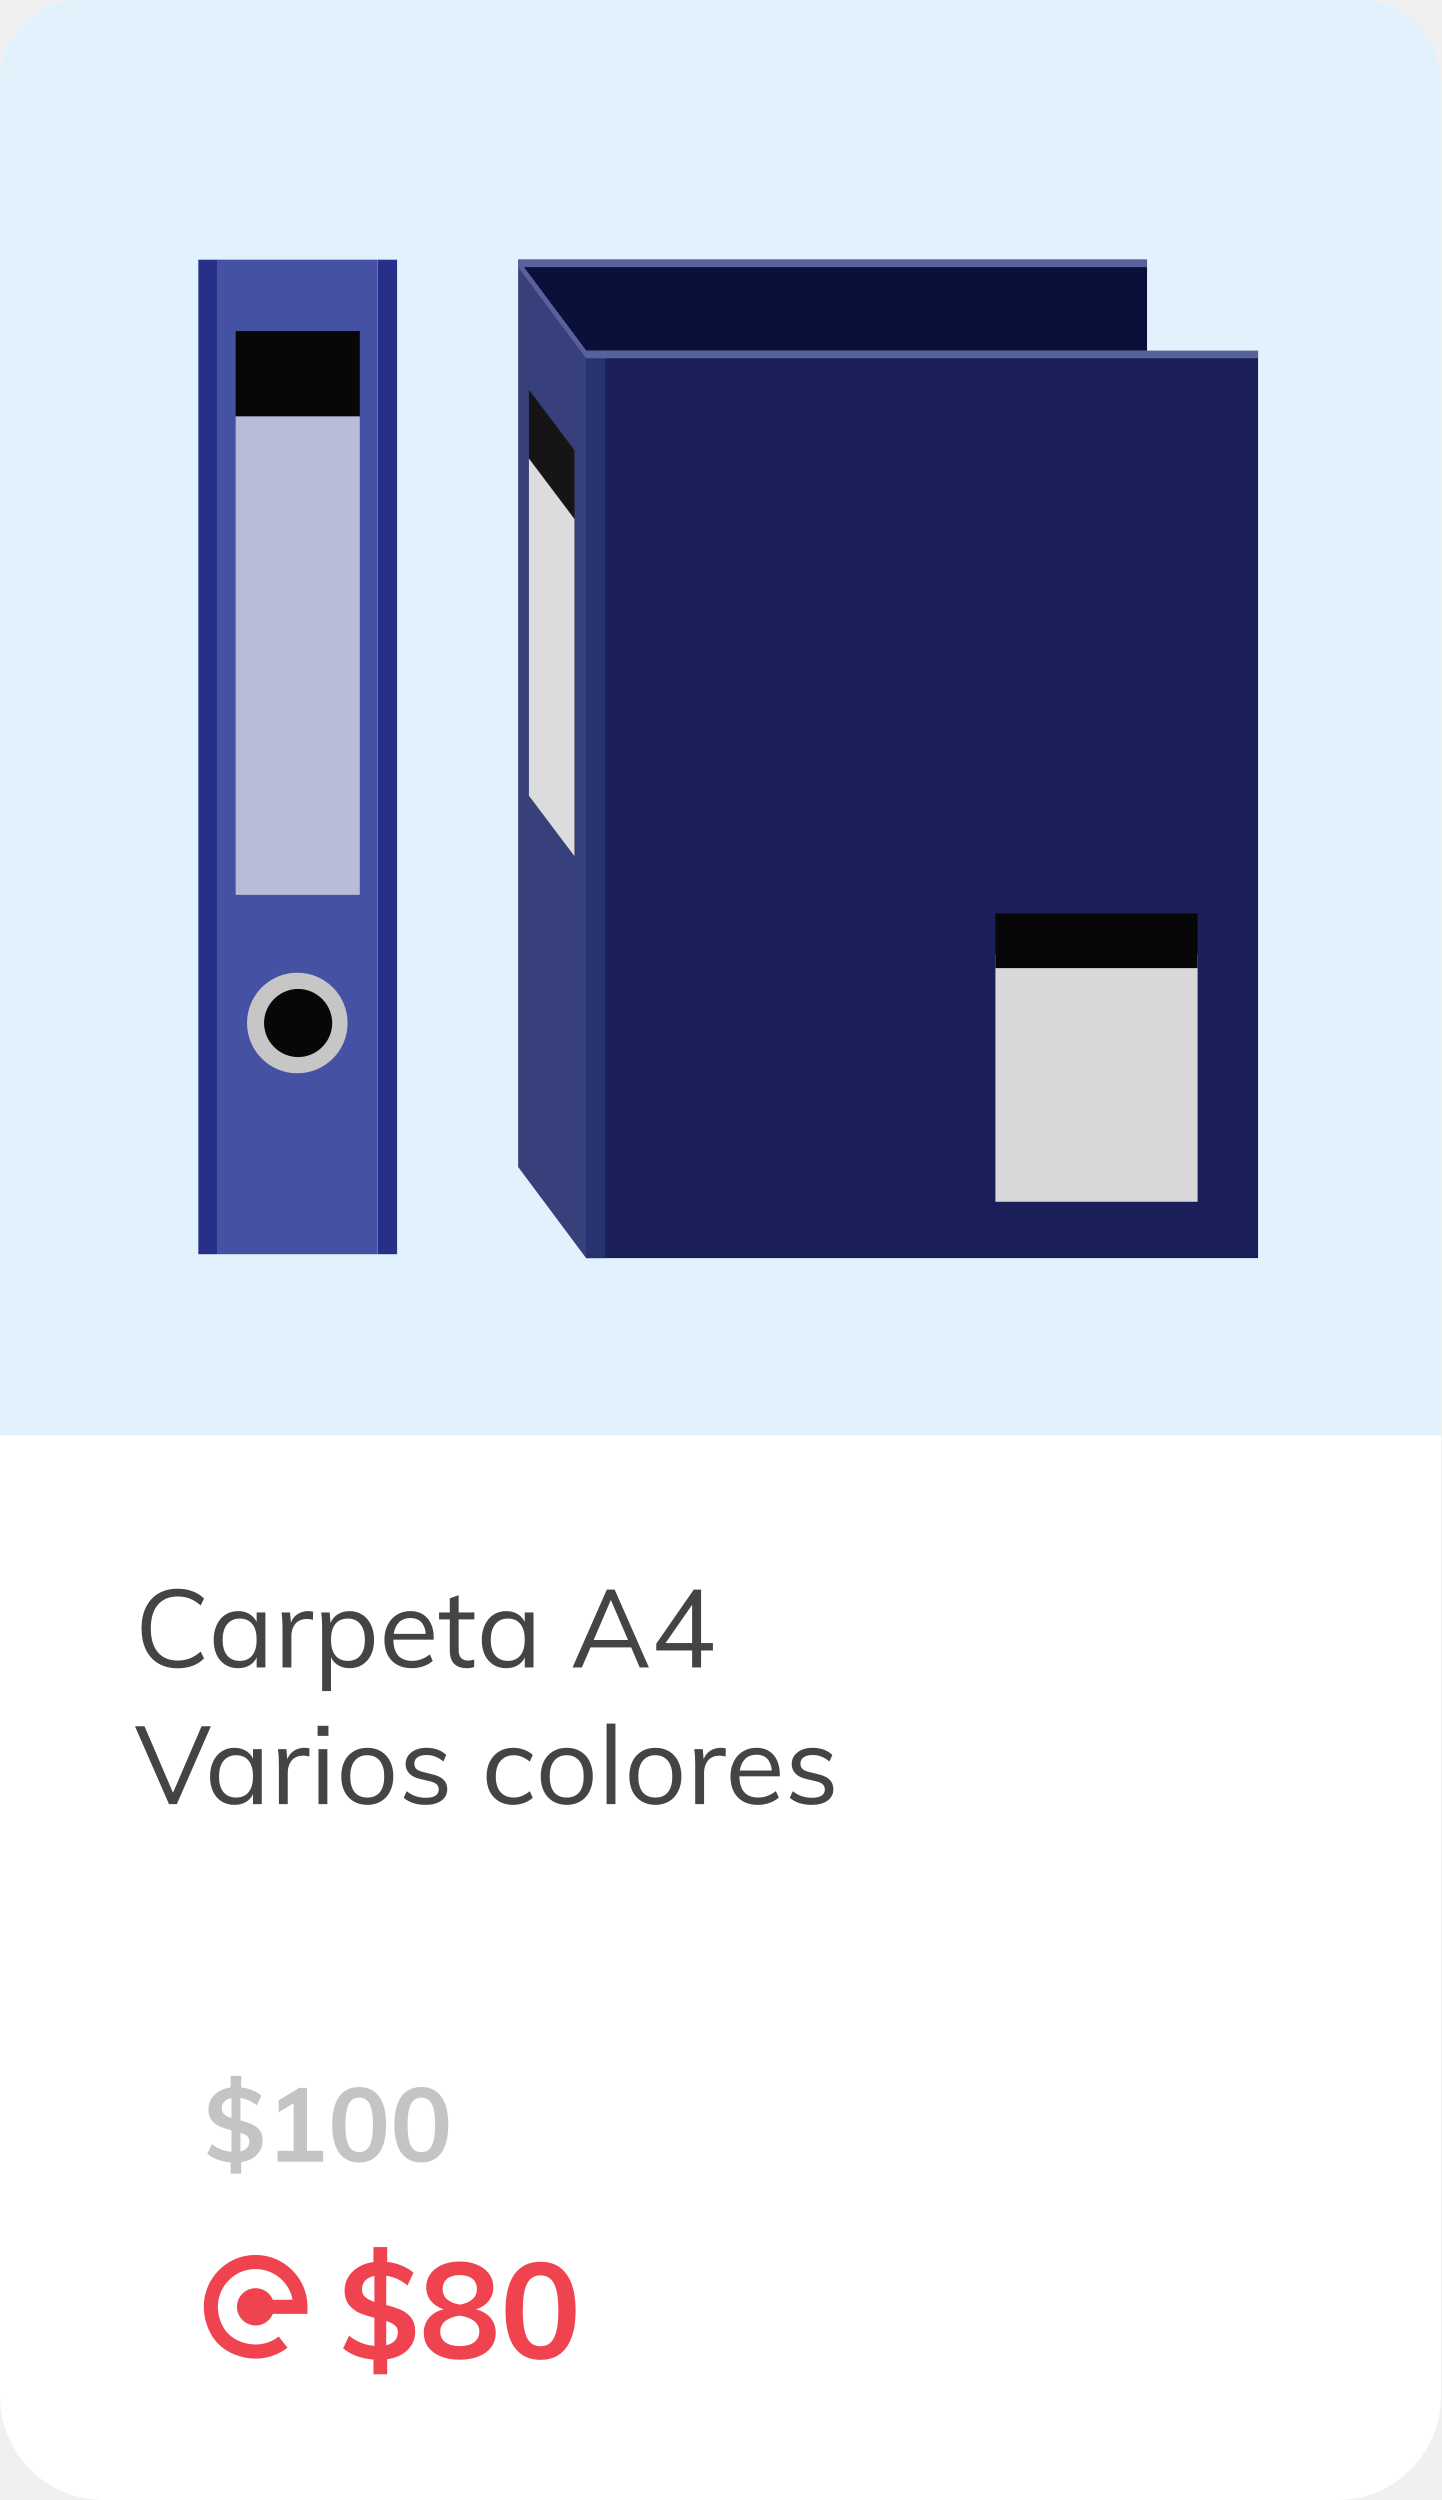
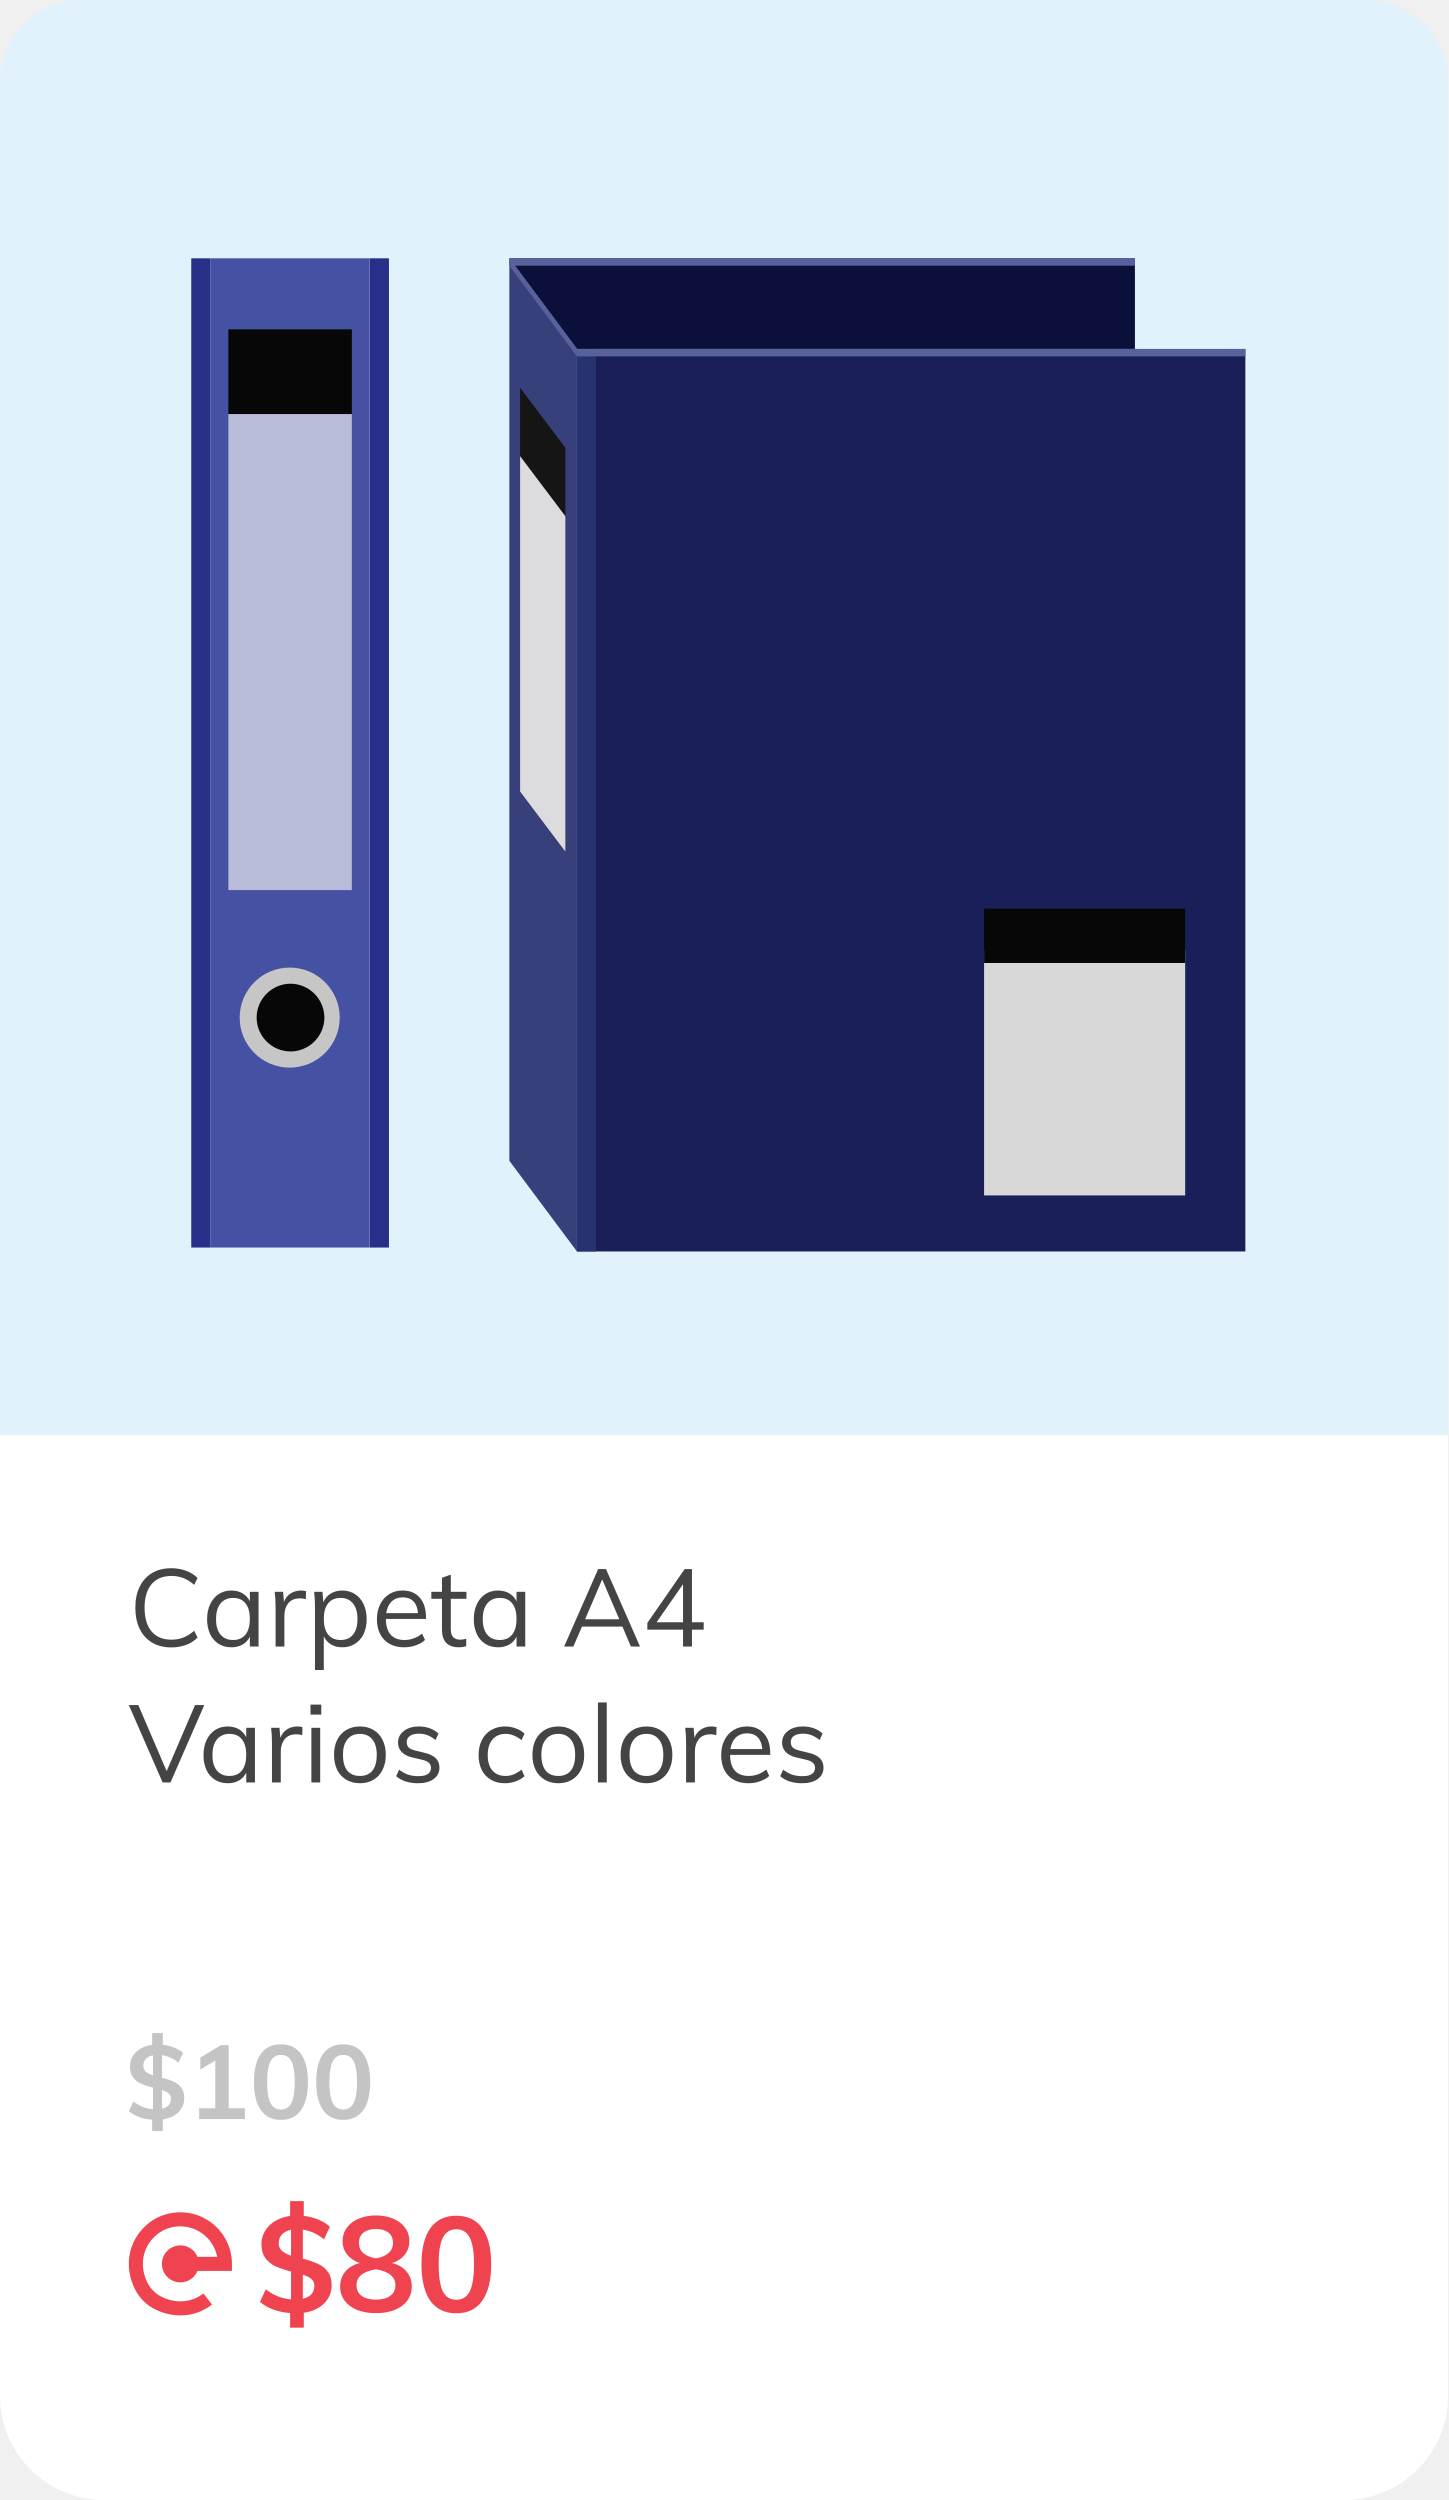
- <svg xmlns="http://www.w3.org/2000/svg" width="256" height="444" fill="none">
-   <path d="M0 20.56C0 10.392 8.243 2.15 18.41 2.15h219.085c10.167 0 18.41 8.242 18.41 18.41v405.029c0 10.168-8.243 18.411-18.41 18.411H18.41C8.243 444 0 435.757 0 425.589V20.559z" fill="#fff" />
-   <path d="M31.543 296.291c-1.307 0-2.446-.284-3.417-.854-.958-.57-1.696-1.385-2.214-2.447-.518-1.074-.777-2.337-.777-3.786 0-1.45.26-2.7.777-3.748.518-1.062 1.256-1.877 2.214-2.447.97-.57 2.11-.854 3.417-.854.958 0 1.832.148 2.622.446a5.505 5.505 0 012.078 1.301l-.602 1.224c-.66-.57-1.314-.978-1.962-1.224-.634-.246-1.34-.369-2.116-.369-1.515 0-2.693.492-3.534 1.476-.829.984-1.243 2.382-1.243 4.195 0 1.825.414 3.236 1.243 4.233.828.984 2.006 1.476 3.534 1.476.777 0 1.482-.123 2.116-.369.648-.246 1.301-.654 1.962-1.224l.602 1.224a5.714 5.714 0 01-2.078 1.32c-.79.285-1.664.427-2.622.427zM47.133 286.368v9.768H45.58v-1.767a3.142 3.142 0 01-1.301 1.418c-.57.323-1.237.485-2 .485-.868 0-1.632-.207-2.292-.621-.647-.415-1.152-.997-1.515-1.748-.349-.764-.524-1.651-.524-2.66 0-1.01.181-1.897.544-2.661.362-.777.867-1.379 1.515-1.806.66-.427 1.417-.641 2.272-.641.763 0 1.43.169 2 .505.57.337 1.003.809 1.3 1.418v-1.69h1.554zm-4.544 8.603c.958 0 1.696-.324 2.214-.971.518-.66.777-1.592.777-2.796 0-1.204-.26-2.13-.777-2.777-.518-.647-1.256-.971-2.214-.971s-1.709.336-2.252 1.01c-.531.66-.797 1.586-.797 2.777s.266 2.11.797 2.757c.53.647 1.281.971 2.252.971zM54.718 286.135c.324 0 .622.039.894.117l-.04 1.437a3.117 3.117 0 00-1.028-.155c-.945 0-1.65.297-2.117.893-.453.582-.68 1.294-.68 2.136v5.573h-1.573v-7.03c0-1.009-.051-1.922-.155-2.738h1.495l.156 1.806c.246-.66.64-1.165 1.184-1.514.544-.35 1.165-.525 1.864-.525zM62.084 286.135c.854 0 1.612.214 2.272.641.66.427 1.172 1.029 1.534 1.806.363.764.544 1.651.544 2.661 0 1.009-.181 1.896-.544 2.66-.362.751-.874 1.333-1.534 1.748-.647.414-1.405.621-2.272.621-.764 0-1.43-.168-2-.505a3.256 3.256 0 01-1.301-1.437v6.001H57.21v-11.225c0-1.009-.052-1.922-.155-2.738h1.495l.155 1.884c.272-.673.7-1.191 1.282-1.553.595-.376 1.294-.564 2.097-.564zm-.291 8.836c.958 0 1.696-.324 2.214-.971.53-.647.796-1.566.796-2.757s-.266-2.117-.796-2.777c-.531-.674-1.27-1.01-2.214-1.01-.971 0-1.715.324-2.233.971s-.777 1.573-.777 2.777c0 1.204.259 2.136.777 2.796.517.647 1.262.971 2.233.971zM77.029 291.204h-7.166c.013 1.242.298 2.181.855 2.815.57.635 1.391.952 2.466.952 1.14 0 2.188-.382 3.146-1.146l.524 1.146c-.427.401-.977.718-1.65.951-.66.233-1.34.35-2.04.35-1.527 0-2.725-.447-3.592-1.34-.867-.906-1.3-2.142-1.3-3.709 0-.997.193-1.877.582-2.641.388-.777.932-1.379 1.63-1.806.7-.427 1.496-.641 2.39-.641 1.294 0 2.31.428 3.048 1.282.738.842 1.107 2.007 1.107 3.495v.292zm-4.136-3.845c-.816 0-1.483.246-2 .738-.505.492-.829 1.184-.971 2.077h5.69c-.078-.919-.35-1.618-.816-2.097-.453-.479-1.088-.718-1.903-.718zM81.457 287.611v5.34c0 .725.149 1.237.446 1.534.298.285.719.428 1.263.428.362 0 .712-.059 1.048-.175v1.34a4.433 4.433 0 01-1.36.194c-.931 0-1.663-.259-2.194-.777-.517-.531-.776-1.307-.776-2.33v-5.554H77.98v-1.243h1.903v-2.505l1.573-.563v3.068h2.796v1.243h-2.796zM94.751 286.368v9.768h-1.553v-1.767a3.142 3.142 0 01-1.302 1.418c-.57.323-1.236.485-2 .485-.867 0-1.63-.207-2.291-.621-.647-.415-1.152-.997-1.515-1.748-.35-.764-.524-1.651-.524-2.66 0-1.01.181-1.897.544-2.661.362-.777.867-1.379 1.514-1.806.66-.427 1.418-.641 2.272-.641.764 0 1.43.169 2 .505.57.337 1.004.809 1.302 1.418v-1.69h1.553zm-4.544 8.603c.958 0 1.696-.324 2.214-.971.518-.66.776-1.592.776-2.796 0-1.204-.258-2.13-.776-2.777-.518-.647-1.256-.971-2.214-.971s-1.709.336-2.253 1.01c-.53.66-.796 1.586-.796 2.777s.266 2.11.796 2.757c.531.647 1.282.971 2.253.971zM112.099 292.582h-7.224l-1.534 3.554h-1.651l6.078-13.826h1.399l6.078 13.826h-1.632l-1.514-3.554zm-.563-1.32l-3.049-7.107-3.049 7.107h6.098zM126.612 293.126h-2.097v3.01h-1.593v-3.01h-6.369v-1.204l6.661-9.612h1.301v9.496h2.097v1.32zm-3.69-1.32v-6.797l-4.718 6.797h4.718zM37.447 306.583l-6.04 13.827H30.01l-6.039-13.827h1.69l5.068 11.807 5.068-11.807h1.65zM46.489 310.642v9.768h-1.554v-1.768a3.137 3.137 0 01-1.301 1.418c-.57.324-1.236.485-2 .485-.867 0-1.631-.207-2.292-.621-.647-.414-1.152-.997-1.514-1.748-.35-.763-.525-1.65-.525-2.66 0-1.01.182-1.897.544-2.66.363-.777.867-1.379 1.515-1.806.66-.428 1.417-.641 2.272-.641.764 0 1.43.168 2 .505.57.336 1.003.809 1.301 1.417v-1.689h1.553zm-4.544 8.602c.958 0 1.695-.323 2.213-.971.518-.66.777-1.592.777-2.796 0-1.204-.259-2.129-.777-2.777-.518-.647-1.255-.971-2.214-.971-.958 0-1.708.337-2.252 1.01-.53.66-.796 1.586-.796 2.777s.265 2.11.796 2.757c.53.648 1.282.971 2.252.971zM54.074 310.409c.323 0 .621.039.893.116l-.039 1.437a3.143 3.143 0 00-1.03-.155c-.944 0-1.65.298-2.116.893-.453.583-.68 1.295-.68 2.136v5.574H49.53v-7.03c0-1.01-.052-1.923-.156-2.738h1.496l.155 1.806c.246-.66.64-1.165 1.184-1.515.544-.349 1.166-.524 1.865-.524zM56.565 310.642h1.573v9.768h-1.573v-9.768zm1.767-4.136v1.786H56.41v-1.786h1.922zM65.231 320.545c-.919 0-1.728-.207-2.427-.621-.699-.414-1.243-1.003-1.631-1.767-.376-.764-.563-1.657-.563-2.68 0-1.023.188-1.916.563-2.68a4.238 4.238 0 011.631-1.767c.7-.414 1.508-.621 2.427-.621.92 0 1.729.207 2.428.621a4.114 4.114 0 011.611 1.767c.389.764.583 1.657.583 2.68 0 1.023-.194 1.916-.582 2.68a4.103 4.103 0 01-1.612 1.767c-.7.414-1.508.621-2.428.621zm0-1.301c.971 0 1.716-.317 2.234-.951.517-.647.776-1.586.776-2.816 0-1.191-.265-2.11-.796-2.757-.53-.661-1.268-.991-2.214-.991-.958 0-1.702.33-2.233.991-.53.647-.796 1.566-.796 2.757 0 1.23.259 2.169.777 2.816.53.634 1.281.951 2.252.951zM75.606 320.545c-1.644 0-2.945-.42-3.903-1.262l.524-1.165c.531.414 1.068.712 1.612.893.544.182 1.152.272 1.825.272.738 0 1.295-.123 1.67-.369.389-.259.583-.628.583-1.107 0-.388-.13-.699-.388-.932-.26-.233-.686-.414-1.282-.543l-1.65-.389c-.816-.181-1.45-.505-1.904-.971a2.346 2.346 0 01-.66-1.67c0-.854.343-1.547 1.03-2.078.686-.543 1.592-.815 2.718-.815.686 0 1.333.11 1.942.33a4.11 4.11 0 011.534.951l-.524 1.146c-.92-.764-1.903-1.146-2.952-1.146-.7 0-1.243.136-1.631.408-.376.259-.563.628-.563 1.107 0 .401.116.719.35.952.245.233.633.414 1.164.543l1.65.408c.907.207 1.58.531 2.02.971.44.427.66.99.66 1.69 0 .841-.342 1.514-1.028 2.019-.687.505-1.619.757-2.797.757zM91.1 320.545c-.946 0-1.774-.207-2.486-.621a4.254 4.254 0 01-1.632-1.748c-.375-.763-.563-1.65-.563-2.66 0-1.01.194-1.897.583-2.66a4.29 4.29 0 011.65-1.806c.725-.428 1.567-.641 2.525-.641.66 0 1.294.116 1.903.349.621.22 1.133.531 1.534.932l-.524 1.166c-.492-.389-.971-.674-1.437-.855a3.738 3.738 0 00-1.399-.272c-.996 0-1.78.337-2.35 1.01-.569.66-.854 1.586-.854 2.777 0 1.178.279 2.097.835 2.757.57.648 1.36.971 2.37.971.479 0 .945-.09 1.398-.271.466-.182.945-.467 1.437-.855l.524 1.165c-.414.389-.939.699-1.573.932-.621.22-1.269.33-1.942.33zM100.655 320.545c-.919 0-1.728-.207-2.427-.621-.699-.414-1.243-1.003-1.631-1.767-.375-.764-.563-1.657-.563-2.68 0-1.023.188-1.916.563-2.68a4.237 4.237 0 011.631-1.767c.7-.414 1.508-.621 2.427-.621.92 0 1.729.207 2.428.621a4.118 4.118 0 011.612 1.767c.388.764.582 1.657.582 2.68 0 1.023-.194 1.916-.582 2.68a4.107 4.107 0 01-1.612 1.767c-.699.414-1.508.621-2.428.621zm0-1.301c.971 0 1.716-.317 2.234-.951.517-.647.776-1.586.776-2.816 0-1.191-.265-2.11-.796-2.757-.531-.661-1.268-.991-2.214-.991-.957 0-1.702.33-2.233.991-.53.647-.796 1.566-.796 2.757 0 1.23.26 2.169.777 2.816.53.634 1.281.951 2.252.951zM107.729 306.117h1.573v14.293h-1.573v-14.293zM116.395 320.545c-.919 0-1.728-.207-2.427-.621a4.223 4.223 0 01-1.631-1.767c-.376-.764-.563-1.657-.563-2.68 0-1.023.187-1.916.563-2.68a4.235 4.235 0 011.631-1.767c.699-.414 1.508-.621 2.427-.621s1.729.207 2.428.621a4.11 4.11 0 011.611 1.767c.389.764.583 1.657.583 2.68 0 1.023-.194 1.916-.583 2.68a4.099 4.099 0 01-1.611 1.767c-.699.414-1.509.621-2.428.621zm0-1.301c.971 0 1.716-.317 2.233-.951.518-.647.777-1.586.777-2.816 0-1.191-.265-2.11-.796-2.757-.531-.661-1.269-.991-2.214-.991-.958 0-1.702.33-2.233.991-.531.647-.796 1.566-.796 2.757 0 1.23.259 2.169.777 2.816.531.634 1.281.951 2.252.951zM128.013 310.409c.324 0 .621.039.893.116l-.039 1.437a3.14 3.14 0 00-1.029-.155c-.945 0-1.65.298-2.117.893-.453.583-.679 1.295-.679 2.136v5.574h-1.573v-7.03c0-1.01-.052-1.923-.155-2.738h1.495l.155 1.806c.246-.66.641-1.165 1.185-1.515.543-.349 1.165-.524 1.864-.524zM138.49 315.477h-7.165c.012 1.243.297 2.182.854 2.816.57.634 1.392.951 2.466.951 1.139 0 2.188-.382 3.146-1.145l.524 1.145c-.427.402-.977.719-1.65.952a6.087 6.087 0 01-2.039.349c-1.528 0-2.725-.446-3.593-1.339-.867-.907-1.301-2.143-1.301-3.709 0-.997.194-1.878.583-2.641.388-.777.932-1.379 1.631-1.806.699-.428 1.495-.641 2.388-.641 1.295 0 2.311.427 3.049 1.281.738.842 1.107 2.007 1.107 3.496v.291zm-4.136-3.845c-.816 0-1.482.246-2 .738-.505.492-.829 1.185-.971 2.078h5.69c-.078-.919-.35-1.618-.816-2.097-.453-.479-1.088-.719-1.903-.719zM144.179 320.545c-1.644 0-2.945-.42-3.903-1.262l.524-1.165c.531.414 1.068.712 1.612.893.543.182 1.152.272 1.825.272.738 0 1.295-.123 1.67-.369.388-.259.583-.628.583-1.107 0-.388-.13-.699-.389-.932-.259-.233-.686-.414-1.281-.543l-1.651-.389c-.816-.181-1.45-.505-1.903-.971a2.347 2.347 0 01-.66-1.67c0-.854.343-1.547 1.029-2.078.686-.543 1.592-.815 2.718-.815.687 0 1.334.11 1.942.33.609.22 1.12.537 1.534.951l-.524 1.146c-.919-.764-1.903-1.146-2.952-1.146-.699 0-1.242.136-1.631.408-.375.259-.563.628-.563 1.107 0 .401.117.719.35.952.246.233.634.414 1.165.543l1.65.408c.907.207 1.58.531 2.02.971.44.427.66.99.66 1.69 0 .841-.343 1.514-1.029 2.019-.686.505-1.618.757-2.796.757z" fill="#444" />
-   <path d="M73.742 414.083c0 1.292-.455 2.385-1.365 3.279-.893.877-2.098 1.428-3.614 1.651v2.657h-2.44v-2.609a11.207 11.207 0 01-2.992-.622 8.005 8.005 0 01-2.394-1.364l1.053-2.25c1.388 1.085 2.888 1.683 4.5 1.795v-4.978c-1.07-.271-1.97-.567-2.705-.886a4.836 4.836 0 01-1.843-1.46c-.494-.654-.742-1.5-.742-2.537 0-.861.216-1.643.647-2.345a5.153 5.153 0 011.795-1.771c.782-.479 1.675-.782 2.68-.91v-2.656h2.441v2.632a9.965 9.965 0 012.61.67c.813.336 1.499.758 2.057 1.269l-1.053 2.25c-1.164-.958-2.425-1.532-3.781-1.723v5.193c1.069.271 1.954.567 2.656.886a4.413 4.413 0 011.772 1.388c.478.622.718 1.436.718 2.441zm-9.454-7.491c0 .558.191 1.013.574 1.364.383.335.926.622 1.628.862v-4.62c-.686.144-1.229.423-1.628.838-.383.415-.574.934-.574 1.556zm4.308 9.908c.67-.143 1.18-.407 1.532-.79.35-.398.526-.909.526-1.531 0-.495-.175-.894-.526-1.197-.351-.303-.862-.558-1.532-.766v4.284zM84.526 410.134c1.101.271 1.963.774 2.585 1.508.622.734.933 1.619.933 2.656 0 .974-.27 1.827-.813 2.561-.527.718-1.277 1.269-2.25 1.652-.957.383-2.066.574-3.327.574-1.26 0-2.377-.191-3.35-.574-.958-.383-1.708-.934-2.25-1.652-.527-.734-.79-1.587-.79-2.561 0-1.037.311-1.922.933-2.656.623-.734 1.484-1.237 2.585-1.508-.957-.319-1.715-.822-2.273-1.508-.543-.686-.814-1.484-.814-2.393 0-.926.255-1.731.766-2.417.51-.703 1.212-1.237 2.106-1.604.91-.383 1.938-.574 3.087-.574 1.15 0 2.17.191 3.064.574.91.367 1.62.901 2.13 1.604.51.686.766 1.491.766 2.417 0 .925-.28 1.739-.838 2.441-.542.686-1.292 1.173-2.25 1.46zm-2.872-6.079c-.941 0-1.683.215-2.226.646-.542.431-.813 1.045-.813 1.843 0 .75.27 1.364.813 1.843.559.463 1.3.766 2.226.909.926-.143 1.66-.446 2.202-.909.559-.479.838-1.093.838-1.843 0-.798-.271-1.412-.814-1.843-.542-.431-1.284-.646-2.226-.646zm0 12.613c1.085 0 1.93-.224 2.537-.67.623-.447.934-1.085.934-1.915 0-.782-.32-1.412-.958-1.891-.622-.478-1.46-.79-2.513-.933-1.053.143-1.898.455-2.537.933-.622.479-.933 1.109-.933 1.891 0 .83.303 1.468.91 1.915.622.446 1.475.67 2.56.67zM96.005 419.109c-2.026 0-3.574-.742-4.643-2.226-1.053-1.5-1.58-3.678-1.58-6.534 0-2.808.527-4.954 1.58-6.438 1.069-1.484 2.617-2.226 4.643-2.226s3.566.742 4.619 2.226c1.069 1.468 1.604 3.614 1.604 6.438 0 2.84-.535 5.01-1.604 6.51-1.053 1.5-2.593 2.25-4.619 2.25zm0-2.417c1.101 0 1.899-.503 2.393-1.508.511-1.021.766-2.633.766-4.835 0-2.17-.255-3.749-.766-4.738-.494-1.006-1.292-1.508-2.393-1.508-1.1 0-1.907.502-2.417 1.508-.495.989-.742 2.568-.742 4.738 0 2.202.247 3.814.742 4.835.51 1.005 1.316 1.508 2.417 1.508zM43.603 400.654a8.946 8.946 0 00-4.148 1.993c-3.431 2.945-4.245 7.704-2.026 11.831a7.902 7.902 0 003.4 3.297c1.496.753 3.052 1.119 4.57 1.119 2.04 0 4.01-.662 5.65-1.943l-1.544-1.98c-2.029 1.581-4.757 1.862-7.281.687a5.759 5.759 0 01-2.734-2.66c-1.6-3.243-.735-6.924 2.241-8.929a6.022 6.022 0 011.794-.821 6.717 6.717 0 018.446 5.186h-3.515a3.31 3.31 0 00-5.401-1.084 3.31 3.31 0 105.401 3.594h6.049a.095.095 0 00.096-.096v-1.159c0-5.661-5.14-10.147-10.998-9.035z" fill="#F04350" />
-   <path d="M41.731 384.061a9.37 9.37 0 01-2.743-.387c-.835-.27-1.559-.656-2.173-1.16l.81-1.712a6.715 6.715 0 001.915 1.05c.65.22 1.356.331 2.117.331.847 0 1.498-.16 1.952-.479.454-.331.681-.804.681-1.417 0-.381-.135-.682-.405-.902-.258-.234-.608-.418-1.05-.553a15.51 15.51 0 00-1.417-.405 35.879 35.879 0 01-1.547-.442 6.305 6.305 0 01-1.436-.644 3.286 3.286 0 01-1.03-1.068c-.258-.442-.387-1.006-.387-1.694 0-.761.209-1.436.626-2.025.43-.589 1.012-1.049 1.749-1.381.736-.343 1.57-.515 2.504-.515.577 0 1.141.061 1.693.184a6.934 6.934 0 011.565.534 4.9 4.9 0 011.27.81l-.81 1.731c-1.14-.921-2.374-1.381-3.7-1.381-.773 0-1.387.166-1.841.497-.454.331-.681.804-.681 1.418 0 .417.129.754.386 1.012.258.246.602.448 1.031.608.442.147.921.282 1.436.405.516.122 1.031.264 1.547.423.515.16.988.368 1.418.626a2.92 2.92 0 011.049 1.031c.258.43.387.976.387 1.639 0 .773-.21 1.448-.626 2.025-.405.577-.982 1.031-1.731 1.362-.736.319-1.59.479-2.559.479zm-.773 1.988v-2.375l.147-1.086v-10.696l-.147-.921v-2.301h1.878v2.301l-.13.921v10.696l.13 1.086v2.375h-1.878zM52.144 382.827v-10.273l1.197.258-3.848 2.32v-2.117l3.645-2.21h1.381v12.022h-2.375zm-2.853 1.087v-1.915h8.1v1.915h-8.1zM63.79 384.061c-1.546 0-2.73-.571-3.553-1.712-.822-1.142-1.233-2.805-1.233-4.99 0-2.184.405-3.847 1.215-4.989.822-1.141 2.013-1.712 3.572-1.712 1.558 0 2.743.571 3.553 1.712.822 1.142 1.233 2.799 1.233 4.971 0 2.197-.41 3.866-1.233 5.008-.822 1.141-2.007 1.712-3.553 1.712zm0-1.841c.848 0 1.467-.387 1.86-1.16.393-.786.59-2.025.59-3.719 0-1.681-.197-2.903-.59-3.664-.393-.761-1.012-1.141-1.86-1.141-.846 0-1.466.386-1.859 1.16-.392.761-.589 1.976-.589 3.645 0 1.694.197 2.933.59 3.719.392.773 1.012 1.16 1.859 1.16zM74.83 384.061c-1.547 0-2.731-.571-3.553-1.712-.823-1.142-1.234-2.805-1.234-4.99 0-2.184.405-3.847 1.215-4.989.823-1.141 2.013-1.712 3.572-1.712 1.558 0 2.743.571 3.553 1.712.822 1.142 1.234 2.799 1.234 4.971 0 2.197-.412 3.866-1.234 5.008-.822 1.141-2.007 1.712-3.553 1.712zm0-1.841c.847 0 1.466-.387 1.86-1.16.392-.786.588-2.025.588-3.719 0-1.681-.196-2.903-.589-3.664-.393-.761-1.012-1.141-1.86-1.141-.846 0-1.466.386-1.859 1.16-.392.761-.589 1.976-.589 3.645 0 1.694.197 2.933.59 3.719.392.773 1.012 1.16 1.859 1.16z" fill="#C4C4C4" />
-   <path d="M0 14.564C0 6.521 6.485 0 14.486 0h226.943c8.001 0 14.486 6.52 14.486 14.564v240.307H0V14.564z" fill="#E2F2FD" />
-   <path d="M38.684 46.12h-3.458v176.627h3.458V46.12zM70.523 46.12h-3.458v176.627h3.458V46.12z" fill="#282F89" />
-   <path d="M67.065 46.12H38.684v176.627h28.38V46.12z" fill="#4551A3" />
-   <path d="M52.802 190.62a8.933 8.933 0 10-.001-17.866 8.933 8.933 0 00.001 17.866z" fill="#C6C6C6" />
-   <path d="M58.998 181.687c0 3.314-2.738 6.051-6.051 6.051-3.314 0-6.051-2.737-6.051-6.051 0-3.313 2.737-6.051 6.05-6.051 3.314 0 6.052 2.738 6.052 6.051z" fill="#070707" />
-   <path d="M63.896 73.924H41.853v85h22.043v-85z" fill="#B8BCD9" />
-   <path d="M63.896 58.797H41.853v15.127h22.043V58.797z" fill="#070707" />
-   <path d="M223.433 62.307H104.09v161.135h119.343V62.307z" fill="#1A1F59" />
-   <path d="M212.69 169.583h-35.906v43.852h35.906v-43.852z" fill="#D8D8D8" />
-   <path d="M212.69 162.225h-35.906v9.712h35.906v-9.712z" fill="#070707" />
-   <path d="M104.09 62.307v161.135l-12.067-16.187V46.12l12.067 16.187z" fill="#38407C" />
-   <path d="M102.029 79.966v72.106l-8.093-10.743V69.223l8.093 10.743z" fill="#151515" />
-   <path d="M102.029 92.18v59.892l-8.093-10.743V81.437l8.093 10.742z" fill="#DCDCDE" />
-   <path d="M107.474 62.307h-3.384v161.135h3.384V62.307z" fill="#263370" />
-   <path d="M92.023 46.12h111.691v16.187H104.09L92.023 46.12z" fill="#0A103A" />
-   <path d="M203.714 46.12H92.023v1.324h111.691V46.12zM223.433 62.307H104.09v1.324h119.343v-1.324z" fill="#57619B" />
-   <path d="M104.09 62.307L92.023 46.12v1.324l12.067 16.187v-1.324z" fill="#57619B" />
+ <svg xmlns="http://www.w3.org/2000/svg" width="106" height="183" fill="none">
+   <path d="M0 7.625A7.625 7.625 0 017.626 0h90.748A7.625 7.625 0 01106 7.625v167.75A7.625 7.625 0 0198.374 183H7.626A7.626 7.626 0 010 175.375V7.625z" fill="#fff" />
+   <path d="M0 6.003A6.001 6.001 0 016 0h94c3.314 0 6 2.688 6 6.003v99.045H0V6.003z" fill="#E2F2FD" />
+   <path d="M12.534 120.59c-.536 0-1.003-.117-1.4-.351a2.314 2.314 0 01-.908-1.003c-.213-.44-.319-.958-.319-1.552 0-.595.106-1.107.319-1.537a2.32 2.32 0 01.907-1.003c.398-.234.865-.35 1.401-.35.393 0 .751.061 1.075.183.33.117.613.294.852.533l-.247.502a2.735 2.735 0 00-.804-.502 2.38 2.38 0 00-.868-.151c-.62 0-1.104.202-1.449.605-.34.403-.51.977-.51 1.72 0 .748.17 1.327.51 1.735.34.404.823.605 1.45.605.318 0 .607-.05.867-.151.265-.101.534-.268.804-.502l.247.502a2.335 2.335 0 01-.852.541 3.143 3.143 0 01-1.075.176zM18.926 116.521v4.005h-.637v-.725c-.117.25-.295.444-.533.582a1.64 1.64 0 01-.82.199c-.356 0-.67-.085-.94-.255a1.712 1.712 0 01-.62-.717 2.594 2.594 0 01-.216-1.09c0-.414.075-.778.223-1.091.149-.319.356-.565.621-.74a1.67 1.67 0 01.931-.263c.314 0 .587.069.82.207.234.138.412.332.534.581v-.693h.637zm-1.863 3.527c.393 0 .695-.133.908-.398.212-.271.318-.653.318-1.146 0-.494-.106-.873-.319-1.139-.212-.265-.514-.398-.907-.398s-.7.138-.924.414c-.217.271-.326.65-.326 1.139 0 .488.109.865.326 1.13.218.265.526.398.924.398zM22.036 116.426c.132 0 .254.016.366.048l-.016.589a1.268 1.268 0 00-.422-.064c-.387 0-.677.122-.868.366-.186.239-.279.531-.279.876v2.285h-.644v-2.882c0-.414-.022-.788-.064-1.123h.613l.064.741c.1-.271.262-.478.485-.621.223-.144.478-.215.765-.215zM25.055 116.426c.35 0 .661.087.932.263.27.175.48.421.629.74.148.313.223.677.223 1.091 0 .414-.075.777-.223 1.09a1.692 1.692 0 01-.63.717 1.69 1.69 0 01-.93.255c-.314 0-.587-.069-.82-.207a1.339 1.339 0 01-.534-.59v2.46h-.645v-4.601c0-.414-.021-.788-.064-1.123h.613l.064.773c.111-.276.287-.489.525-.637.245-.154.531-.231.86-.231zm-.12 3.622c.394 0 .696-.133.909-.398.217-.265.326-.642.326-1.13 0-.489-.109-.868-.327-1.139-.217-.276-.52-.414-.907-.414-.398 0-.703.133-.916.398-.212.266-.318.645-.318 1.139 0 .493.106.875.318 1.146.213.265.518.398.916.398zM31.182 118.504h-2.937c.005.509.122.894.35 1.154.233.26.57.39 1.011.39a2.02 2.02 0 001.29-.47l.215.47c-.175.165-.401.295-.677.39-.27.096-.55.144-.836.144-.626 0-1.117-.184-1.473-.55-.355-.371-.533-.878-.533-1.52 0-.409.08-.77.239-1.083a1.771 1.771 0 011.648-1.003c.53 0 .947.175 1.25.525.302.345.453.823.453 1.433v.12zm-1.695-1.577c-.335 0-.608.101-.82.303-.207.202-.34.486-.398.852H30.6c-.032-.377-.143-.664-.334-.86-.186-.196-.446-.295-.78-.295zM32.998 117.031v2.189c0 .297.06.507.183.629.122.117.294.175.517.175.149 0 .292-.024.43-.071v.549c-.164.053-.35.08-.557.08-.382 0-.682-.107-.9-.319-.212-.217-.318-.536-.318-.955v-2.277h-.78v-.51h.78v-1.027l.645-.231v1.258h1.146v.51h-1.146zM38.448 116.521v4.005h-.637v-.725c-.117.25-.294.444-.533.582a1.639 1.639 0 01-.82.199c-.356 0-.669-.085-.94-.255a1.712 1.712 0 01-.62-.717 2.594 2.594 0 01-.216-1.09c0-.414.075-.778.223-1.091.149-.319.356-.565.621-.74a1.67 1.67 0 01.932-.263c.313 0 .586.069.82.207.233.138.411.332.533.581v-.693h.637zm-1.863 3.527c.393 0 .695-.133.908-.398.212-.271.318-.653.318-1.146 0-.494-.106-.873-.318-1.139-.213-.265-.515-.398-.908-.398s-.7.138-.923.414c-.218.271-.327.65-.327 1.139 0 .488.109.865.327 1.13.217.265.525.398.923.398zM45.56 119.069H42.6l-.63 1.457h-.676l2.492-5.669h.573l2.492 5.669h-.669l-.62-1.457zm-.23-.541l-1.25-2.914-1.25 2.914h2.5zM51.51 119.292h-.86v1.234h-.652v-1.234h-2.612v-.494l2.731-3.941h.534v3.893h.86v.542zm-1.512-.542v-2.786l-1.935 2.786h1.935zM14.955 124.809l-2.476 5.668h-.574l-2.476-5.668h.693l2.078 4.84 2.078-4.84h.677zM18.662 126.473v4.004h-.637v-.724a1.287 1.287 0 01-.534.581 1.629 1.629 0 01-.82.199c-.355 0-.668-.085-.94-.255a1.703 1.703 0 01-.62-.716 2.598 2.598 0 01-.215-1.091c0-.414.074-.777.223-1.091.148-.318.355-.565.62-.74.271-.175.582-.263.932-.263.313 0 .587.069.82.207.234.138.412.332.534.582v-.693h.637zM16.799 130c.392 0 .695-.133.907-.398.213-.271.319-.653.319-1.147 0-.493-.106-.873-.319-1.138-.212-.266-.515-.398-.907-.398-.393 0-.701.138-.924.414-.217.27-.326.65-.326 1.138 0 .488.109.865.326 1.131.218.265.526.398.924.398zM21.771 126.377c.133 0 .255.016.366.048l-.015.589a1.296 1.296 0 00-.422-.063c-.388 0-.677.122-.868.366-.186.239-.279.531-.279.876v2.284h-.645v-2.882c0-.414-.02-.788-.063-1.122h.613l.063.74c.101-.27.263-.477.486-.621.223-.143.478-.215.764-.215zM22.793 126.473h.645v4.004h-.645v-4.004zm.724-1.696v.733h-.788v-.733h.788zM26.346 130.533c-.377 0-.709-.085-.995-.255a1.728 1.728 0 01-.67-.724c-.153-.313-.23-.679-.23-1.099 0-.419.077-.785.23-1.098a1.73 1.73 0 01.67-.725c.286-.17.618-.255.995-.255s.708.085.995.255c.287.17.507.411.66.725.16.313.24.679.24 1.098 0 .42-.08.786-.24 1.099a1.677 1.677 0 01-.66.724c-.287.17-.619.255-.995.255zm0-.533c.398 0 .703-.13.915-.39.213-.266.319-.651.319-1.155 0-.488-.11-.865-.327-1.13-.217-.271-.52-.406-.907-.406-.393 0-.698.135-.916.406-.218.265-.326.642-.326 1.13 0 .504.106.889.318 1.155.218.26.526.39.924.39zM30.6 130.533c-.675 0-1.208-.172-1.601-.517l.215-.478c.218.17.438.292.66.366.224.075.473.112.749.112.302 0 .53-.051.685-.152a.512.512 0 00.239-.453.49.49 0 00-.16-.383c-.106-.095-.281-.169-.525-.222l-.677-.16c-.334-.074-.594-.207-.78-.398a.962.962 0 01-.27-.684c0-.351.14-.635.421-.852.281-.223.653-.335 1.115-.335.281 0 .546.045.796.136.25.09.459.22.629.39l-.215.47c-.377-.314-.78-.47-1.21-.47-.287 0-.51.056-.669.167a.518.518 0 00-.23.454c0 .164.047.294.142.39.101.095.26.17.478.223l.677.167c.371.085.647.218.828.398.18.175.27.406.27.693 0 .345-.14.621-.422.828-.28.207-.663.31-1.146.31zM36.95 130.533c-.387 0-.726-.085-1.018-.255a1.737 1.737 0 01-.669-.716 2.445 2.445 0 01-.23-1.091c0-.414.079-.777.238-1.091a1.76 1.76 0 01.677-.74 2.002 2.002 0 011.035-.263c.27 0 .53.048.78.144.255.09.464.217.629.382l-.215.477a2.318 2.318 0 00-.59-.35 1.536 1.536 0 00-.572-.111c-.41 0-.73.138-.964.414-.233.27-.35.65-.35 1.138 0 .483.114.86.342 1.131.234.265.558.398.972.398.196 0 .387-.037.573-.112.19-.074.387-.191.589-.35l.215.478c-.17.159-.385.286-.645.382-.255.09-.52.135-.796.135zM40.869 130.533c-.377 0-.709-.085-.995-.255a1.728 1.728 0 01-.67-.724c-.153-.313-.23-.679-.23-1.099 0-.419.077-.785.23-1.098a1.73 1.73 0 01.67-.725c.286-.17.618-.255.995-.255s.708.085.995.255c.287.17.507.411.66.725.16.313.24.679.24 1.098 0 .42-.08.786-.24 1.099a1.678 1.678 0 01-.66.724c-.287.17-.618.255-.995.255zm0-.533c.398 0 .703-.13.915-.39.213-.266.319-.651.319-1.155 0-.488-.109-.865-.327-1.13-.217-.271-.52-.406-.907-.406-.393 0-.698.135-.916.406-.217.265-.326.642-.326 1.13 0 .504.106.889.318 1.155.218.26.526.39.924.39zM43.769 124.618h.645v5.859h-.645v-5.859zM47.322 130.533c-.377 0-.709-.085-.995-.255a1.729 1.729 0 01-.67-.724c-.153-.313-.23-.679-.23-1.099 0-.419.077-.785.23-1.098.16-.314.383-.555.67-.725.286-.17.618-.255.995-.255s.708.085.995.255c.286.17.507.411.66.725.16.313.24.679.24 1.098 0 .42-.08.786-.24 1.099a1.678 1.678 0 01-.66.724c-.287.17-.618.255-.995.255zm0-.533c.398 0 .703-.13.915-.39.213-.266.319-.651.319-1.155 0-.488-.11-.865-.327-1.13-.217-.271-.52-.406-.907-.406-.393 0-.698.135-.916.406-.217.265-.326.642-.326 1.13 0 .504.106.889.318 1.155.218.26.526.39.924.39zM52.085 126.377c.132 0 .254.016.366.048l-.016.589a1.295 1.295 0 00-.422-.063c-.387 0-.677.122-.868.366-.186.239-.278.531-.278.876v2.284h-.645v-2.882c0-.414-.022-.788-.064-1.122h.613l.064.74c.1-.27.262-.477.485-.621.223-.143.478-.215.765-.215zM56.38 128.455h-2.938c.006.51.123.895.35 1.155.234.26.571.39 1.012.39.467 0 .897-.157 1.29-.47l.214.47c-.175.164-.4.294-.676.39-.27.095-.55.143-.836.143-.627 0-1.117-.183-1.473-.549-.356-.372-.533-.879-.533-1.521 0-.408.08-.769.238-1.083.16-.318.383-.565.67-.74.286-.175.612-.263.978-.263.531 0 .948.176 1.25.526.303.345.454.822.454 1.433v.119zm-1.696-1.576c-.334 0-.607.101-.82.302-.207.202-.34.486-.398.852H55.8c-.032-.377-.143-.663-.334-.86-.186-.196-.446-.294-.78-.294zM58.712 130.533c-.674 0-1.207-.172-1.6-.517l.215-.478c.218.17.438.292.66.366.224.075.473.112.75.112.302 0 .53-.051.684-.152a.512.512 0 00.239-.453.49.49 0 00-.16-.383c-.106-.095-.28-.169-.525-.222l-.677-.16c-.334-.074-.594-.207-.78-.398a.962.962 0 01-.27-.684c0-.351.14-.635.421-.852.282-.223.653-.335 1.115-.335.281 0 .547.045.796.136.25.09.46.22.629.39l-.215.47c-.377-.314-.78-.47-1.21-.47-.287 0-.51.056-.669.167a.518.518 0 00-.23.454c0 .164.047.294.143.39.1.095.26.17.477.223l.677.167c.372.085.648.218.828.398.18.175.27.406.27.693 0 .345-.14.621-.421.828-.282.207-.664.31-1.147.31z" fill="#444" />
+   <path d="M24.277 167.273c0 .53-.187.978-.56 1.345-.366.36-.86.585-1.481.677v1.089h-1v-1.07a4.538 4.538 0 01-1.227-.255 3.26 3.26 0 01-.982-.559l.432-.922c.57.444 1.184.69 1.845.736v-2.041a7.543 7.543 0 01-1.109-.363 1.989 1.989 0 01-.756-.599c-.202-.268-.304-.615-.304-1.04 0-.353.089-.674.265-.962a2.12 2.12 0 01.736-.726c.32-.196.687-.32 1.1-.373v-1.089h1v1.08c.38.045.736.137 1.07.274.333.138.614.311.843.52l-.431.923c-.478-.393-.995-.628-1.55-.707v2.129a6.65 6.65 0 011.088.364c.288.124.53.314.727.569.196.255.294.588.294 1zm-3.876-3.071c0 .229.079.416.236.56.157.137.379.255.667.353v-1.894c-.281.059-.504.173-.667.343a.907.907 0 00-.236.638zm1.766 4.063c.275-.059.484-.167.628-.324a.916.916 0 00.216-.628.617.617 0 00-.216-.491c-.144-.124-.353-.229-.628-.314v1.757zM28.698 165.654c.452.112.805.318 1.06.619s.383.664.383 1.089c0 .399-.111.749-.334 1.05-.216.294-.523.52-.922.677-.393.157-.847.235-1.364.235-.517 0-.975-.078-1.374-.235a2.104 2.104 0 01-.922-.677 1.755 1.755 0 01-.324-1.05c0-.425.128-.788.383-1.089.255-.301.608-.507 1.06-.619a1.959 1.959 0 01-.933-.618 1.535 1.535 0 01-.333-.981c0-.379.104-.71.314-.991.209-.288.497-.507.863-.657a3.235 3.235 0 011.266-.236c.47 0 .89.079 1.256.236.373.15.664.369.873.657.21.281.314.612.314.991s-.114.713-.343 1.001c-.223.281-.53.481-.923.598zm-1.177-2.492c-.386 0-.69.088-.913.265-.222.177-.333.429-.333.756 0 .307.111.559.333.755.23.19.534.314.913.373.38-.059.68-.183.903-.373a.95.95 0 00.343-.755c0-.327-.111-.579-.334-.756-.222-.177-.526-.265-.912-.265zm0 5.171c.445 0 .791-.091 1.04-.275.255-.183.383-.444.383-.785 0-.32-.131-.578-.393-.775-.255-.196-.598-.323-1.03-.382-.432.059-.779.186-1.04.382a.932.932 0 00-.383.775c0 .341.124.602.373.785.255.184.605.275 1.05.275zM33.404 169.334c-.83 0-1.465-.304-1.903-.912-.432-.615-.648-1.508-.648-2.679 0-1.152.216-2.031.648-2.64.438-.608 1.073-.912 1.903-.912.831 0 1.462.304 1.894.912.438.602.658 1.482.658 2.64 0 1.164-.22 2.054-.658 2.669-.432.615-1.063.922-1.894.922zm0-.991c.452 0 .779-.206.982-.618.209-.419.314-1.08.314-1.982 0-.89-.105-1.537-.314-1.943-.203-.412-.53-.618-.982-.618-.451 0-.781.206-.99.618-.203.406-.305 1.053-.305 1.943 0 .902.102 1.563.304 1.982.21.412.54.618.991.618zM12.469 162.011a3.672 3.672 0 00-1.701.817c-1.407 1.208-1.74 3.159-.83 4.851a3.238 3.238 0 001.393 1.351 4.157 4.157 0 001.874.459 3.74 3.74 0 002.316-.796l-.633-.812c-.832.648-1.95.763-2.985.281a2.36 2.36 0 01-1.12-1.09c-.656-1.33-.302-2.839.918-3.661.225-.151.474-.266.736-.337a2.755 2.755 0 013.462 2.127h-1.44a1.356 1.356 0 100 1.029h2.479a.04.04 0 00.04-.039v-.476a3.78 3.78 0 00-4.51-3.704z" fill="#F04350" />
+   <path d="M11.459 155.176c-.406 0-.783-.054-1.133-.16a2.703 2.703 0 01-.897-.479l.335-.707c.258.198.522.342.79.434.269.091.56.136.874.136.35 0 .618-.065.806-.197.187-.137.281-.332.281-.585a.456.456 0 00-.167-.373 1.136 1.136 0 00-.433-.228 6.371 6.371 0 00-.585-.167 16.973 16.973 0 01-.639-.182 2.64 2.64 0 01-.593-.266 1.368 1.368 0 01-.425-.441c-.107-.183-.16-.416-.16-.699 0-.315.086-.593.258-.836.178-.244.418-.434.722-.571a2.429 2.429 0 011.034-.212 3.193 3.193 0 011.345.296c.203.091.378.203.525.335l-.335.714c-.47-.38-.98-.57-1.527-.57-.32 0-.573.068-.76.205-.188.137-.282.332-.282.585 0 .173.054.312.16.418.106.102.248.185.426.251.182.061.38.117.592.167.213.051.426.109.639.175.213.066.408.152.585.259.183.106.327.248.433.425.107.178.16.403.16.677 0 .319-.086.597-.258.836a1.678 1.678 0 01-.715.562 2.632 2.632 0 01-1.056.198zm-.32.82v-.98l.061-.448v-4.416l-.06-.38v-.95h.775v.95l-.053.38v4.416l.053.448v.98h-.775zM15.758 154.666v-4.24l.494.106-1.589.958v-.874l1.505-.913h.57v4.963h-.98zm-1.179.449v-.791h3.345v.791h-3.345zM20.565 155.176c-.638 0-1.127-.236-1.466-.707-.34-.471-.51-1.158-.51-2.06 0-.902.168-1.588.502-2.059.34-.472.83-.707 1.474-.707s1.133.235 1.467.707c.34.471.51 1.155.51 2.052 0 .907-.17 1.596-.51 2.067-.34.471-.828.707-1.467.707zm0-.76c.35 0 .606-.16.768-.479.162-.324.243-.836.243-1.535 0-.695-.08-1.199-.243-1.513-.162-.314-.418-.471-.768-.471-.35 0-.605.16-.767.479-.162.314-.243.815-.243 1.505 0 .699.08 1.211.243 1.535.162.319.418.479.767.479zM25.123 155.176c-.639 0-1.128-.236-1.467-.707-.34-.471-.51-1.158-.51-2.06 0-.902.168-1.588.502-2.059.34-.472.831-.707 1.475-.707.643 0 1.132.235 1.466.707.34.471.51 1.155.51 2.052 0 .907-.17 1.596-.51 2.067-.339.471-.828.707-1.466.707zm0-.76c.35 0 .605-.16.767-.479.162-.324.243-.836.243-1.535 0-.695-.08-1.199-.243-1.513-.162-.314-.418-.471-.767-.471-.35 0-.606.16-.768.479-.162.314-.243.815-.243 1.505 0 .699.08 1.211.243 1.535.162.319.418.479.768.479z" fill="#C4C4C4" />
+   <path d="M15.418 18.908H14v72.413h1.418V18.908zM28.47 18.908h-1.417v72.413h1.418V18.908z" fill="#282F89" />
+   <path d="M27.053 18.908H15.417v72.413h11.636V18.908z" fill="#4551A3" />
+   <path d="M21.206 78.15a3.662 3.662 0 100-7.324 3.662 3.662 0 000 7.324z" fill="#C6C6C6" />
+   <path d="M23.746 74.488a2.496 2.496 0 01-2.48 2.48 2.496 2.496 0 01-2.482-2.48 2.496 2.496 0 012.481-2.481 2.496 2.496 0 012.48 2.48z" fill="#070707" />
+   <path d="M25.754 30.307h-9.037v34.849h9.037V30.307z" fill="#B8BCD9" />
+   <path d="M25.754 24.106h-9.037v6.201h9.037v-6.201z" fill="#070707" />
+   <path d="M91.16 25.544H42.232v66.062H91.16V25.544z" fill="#1A1F59" />
+   <path d="M86.757 69.525H72.035v17.979h14.72V69.525z" fill="#D8D8D8" />
+   <path d="M86.757 66.509H72.035v3.981h14.72V66.51z" fill="#070707" />
+   <path d="M42.233 25.544v66.062l-4.948-6.636V18.908l4.948 6.636z" fill="#38407C" />
+   <path d="M41.388 32.784v29.562l-3.318-4.404V28.38l3.318 4.404z" fill="#151515" />
+   <path d="M41.388 37.791v24.555l-3.318-4.404V33.387l3.318 4.404z" fill="#DCDCDE" />
+   <path d="M43.62 25.544h-1.388v66.062h1.388V25.544z" fill="#263370" />
+   <path d="M37.285 18.908h45.791v6.636H42.233l-4.948-6.636z" fill="#0A103A" />
+   <path d="M83.076 18.908h-45.79v.543h45.79v-.543zM91.16 25.544H42.232v.543H91.16v-.543z" fill="#57619B" />
+   <path d="M42.233 25.544l-4.948-6.636v.543l4.948 6.636v-.543z" fill="#57619B" />
</svg>
